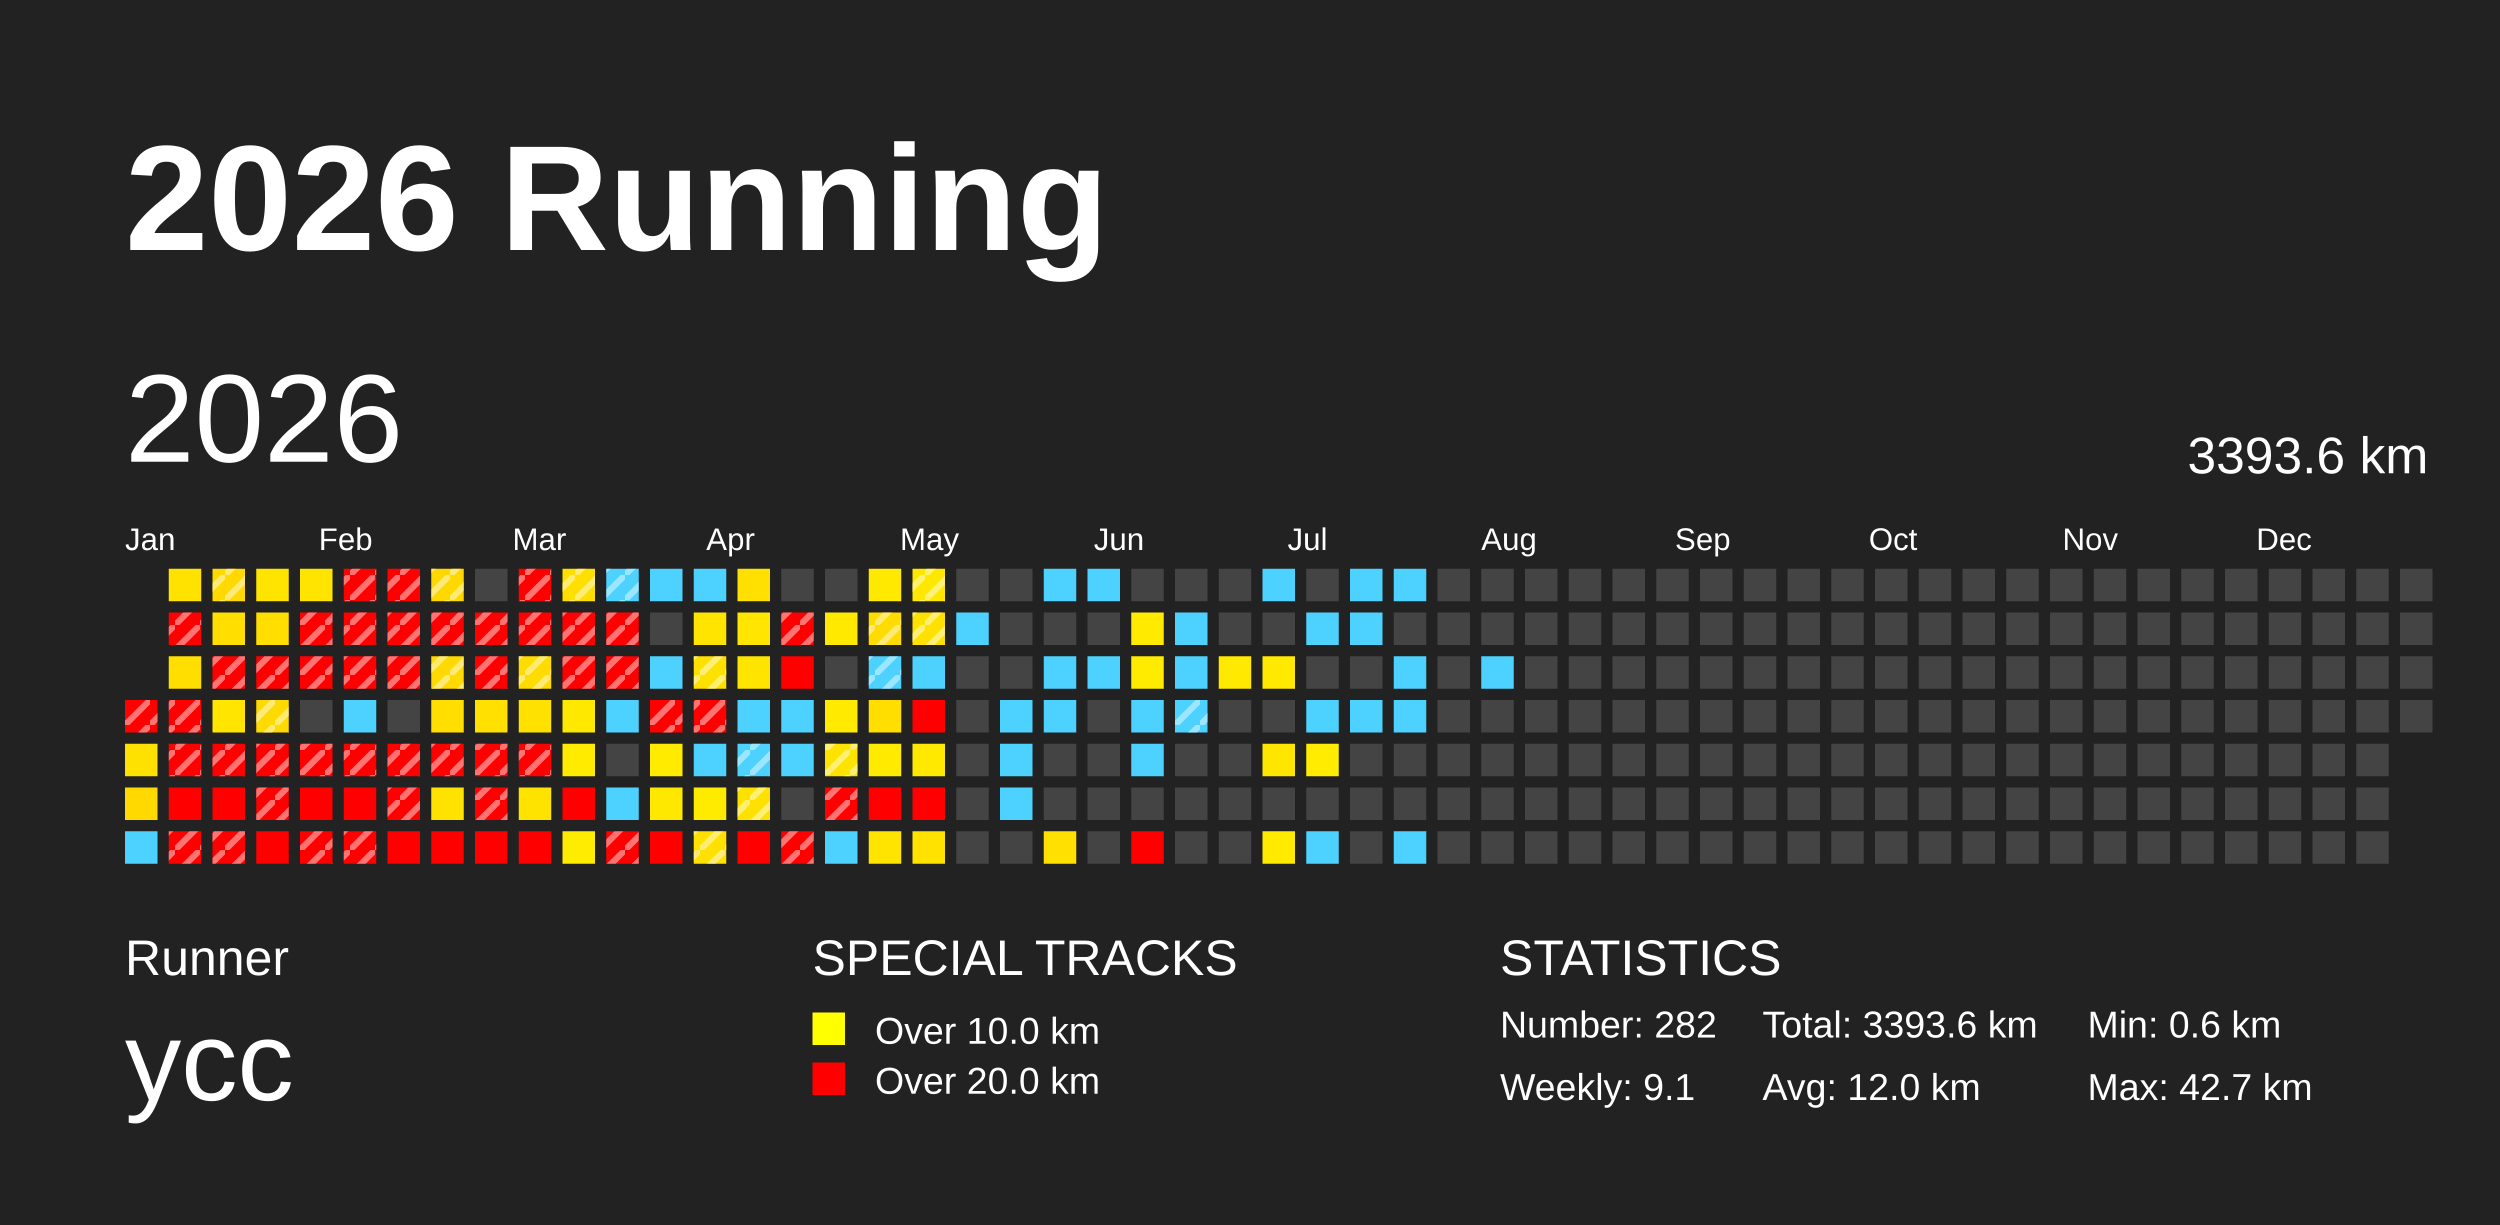
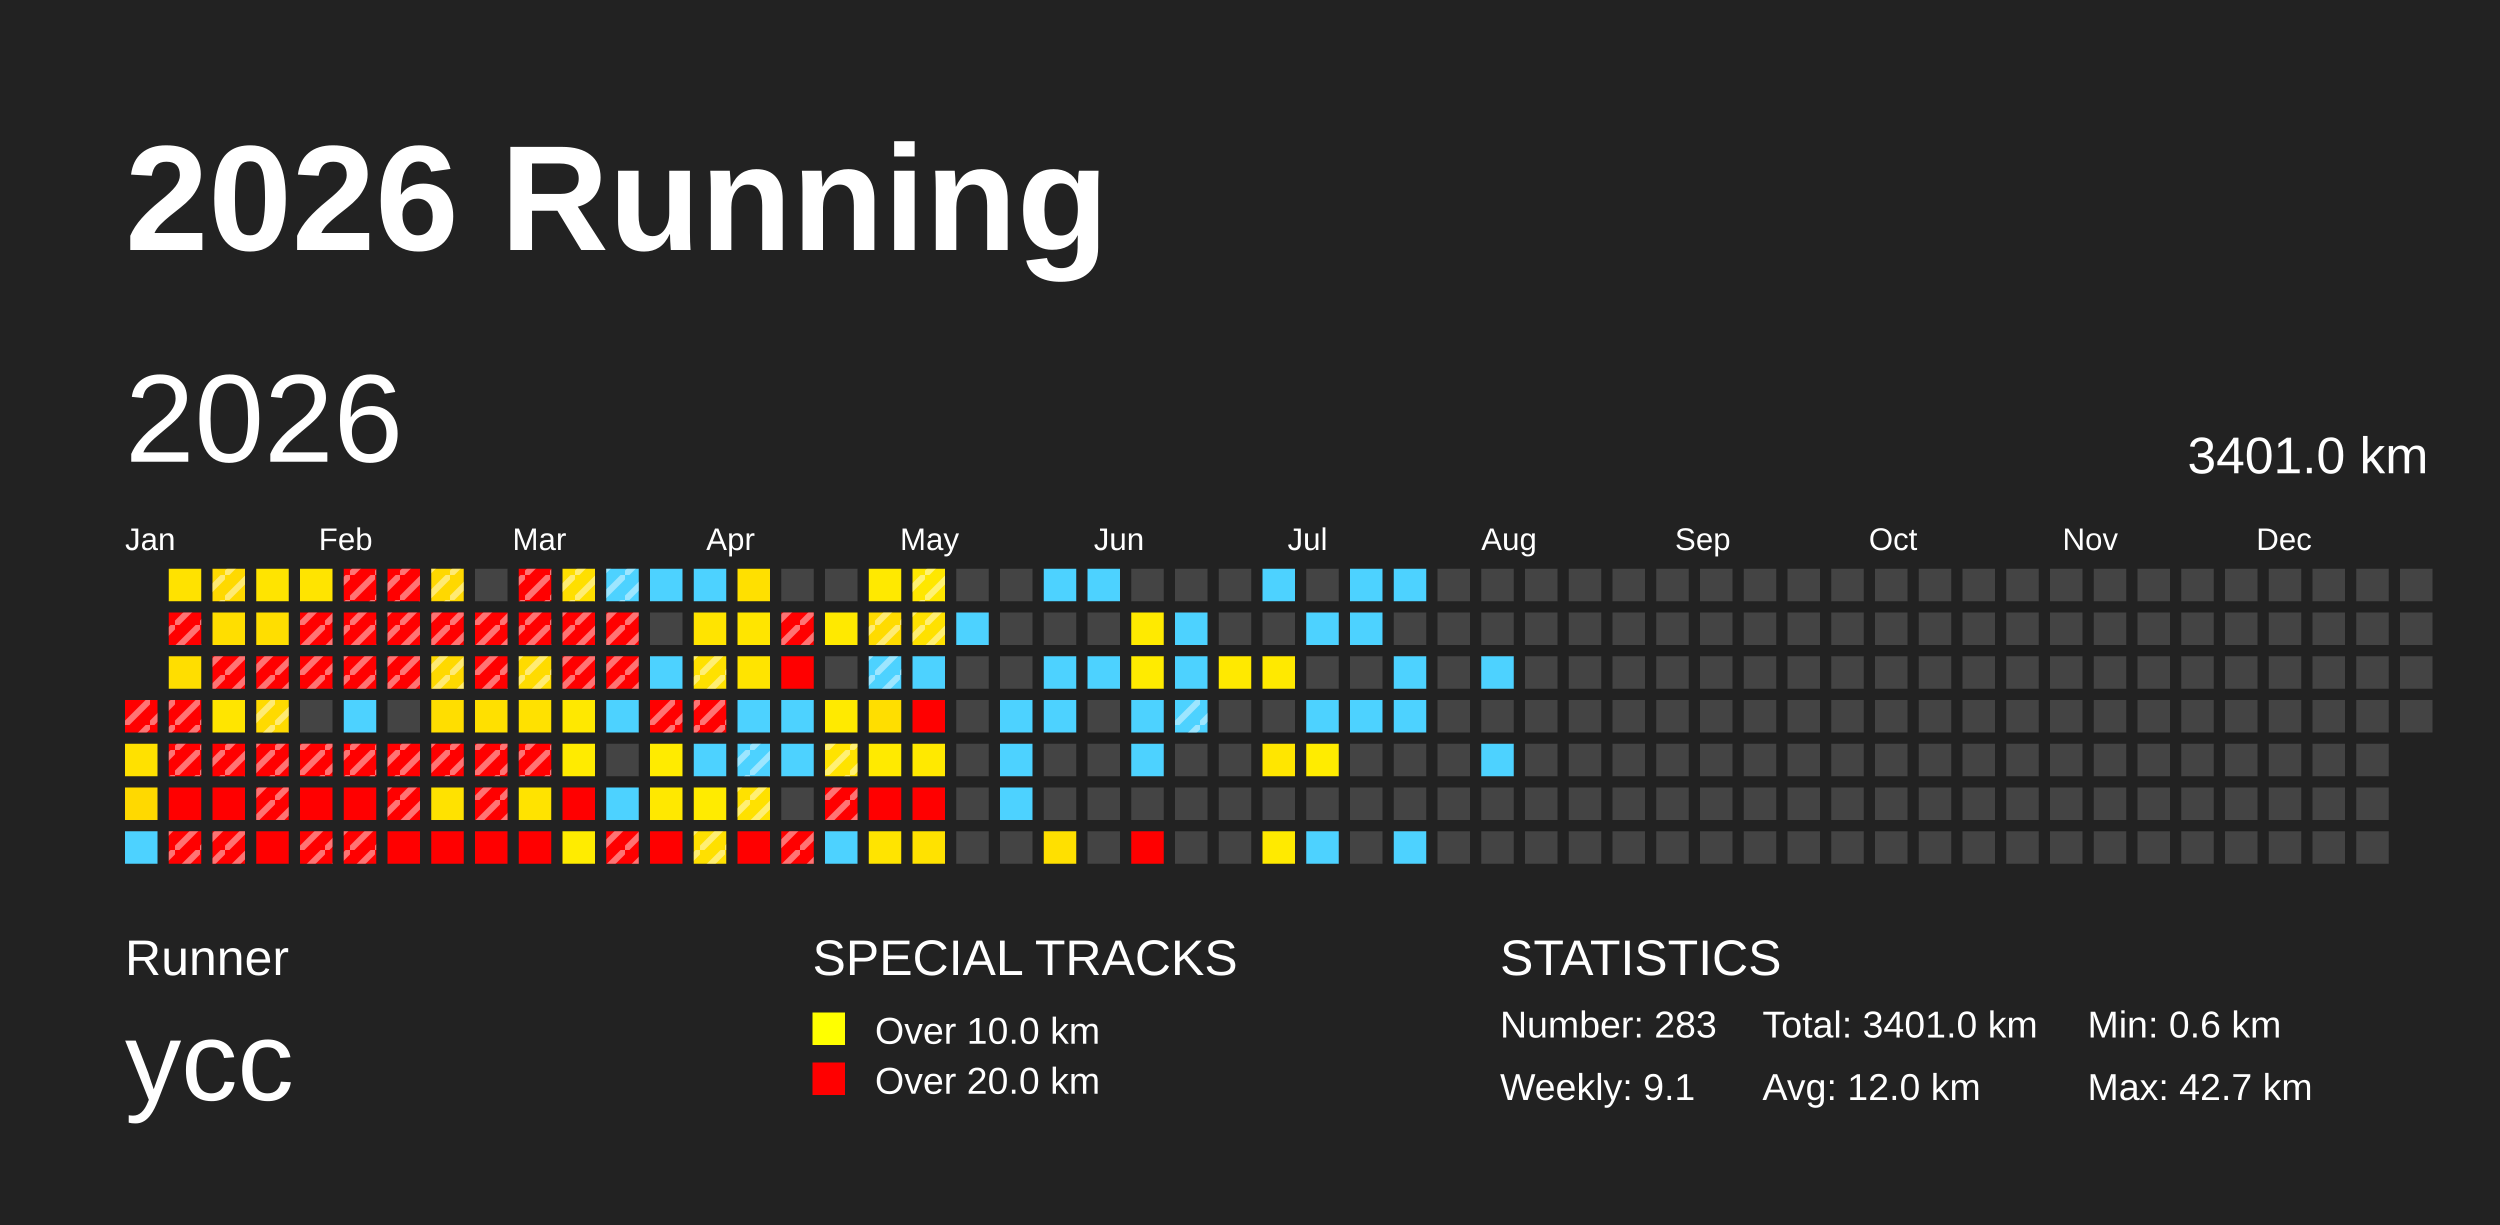
<svg xmlns="http://www.w3.org/2000/svg" baseProfile="full" height="98mm" version="1.1" viewBox="0,0,200,98" width="200mm">
  <defs>
    <pattern height="2" id="indoor-stripe" patternUnits="userSpaceOnUse" width="2">
      <line stroke="white" stroke-opacity="0.45" stroke-width="0.5" x1="0" x2="2" y1="2" y2="0" />
    </pattern>
  </defs>
  <rect fill="#222222" height="98" width="200" x="0" y="0" />
  <text fill="#FFFFFF" style="font-size:12px; font-family:Arial; font-weight:bold;" x="10" y="20">2026 Running</text>
  <text fill="#FFFFFF" style="font-size:4px; font-family:Arial" x="10" y="78">Runner</text>
  <text fill="#FFFFFF" style="font-size:9px; font-family:Arial" x="10" y="88">ycc</text>
  <text fill="#FFFFFF" style="font-size:4px; font-family:Arial" x="65" y="78">SPECIAL TRACKS</text>
  <rect fill="yellow" height="2.6" width="2.6" x="65" y="81" />
  <text fill="#FFFFFF" style="font-size:3px; font-family:Arial" x="70" y="83.5">Over 10.0 km</text>
  <rect fill="red" height="2.6" width="2.6" x="65" y="85" />
  <text fill="#FFFFFF" style="font-size:3px; font-family:Arial" x="70" y="87.5">Over 20.0 km</text>
  <text fill="#FFFFFF" style="font-size:4px; font-family:Arial" x="120" y="78">STATISTICS</text>
-   <text fill="#FFFFFF" style="font-size:3px; font-family:Arial" x="120" y="83">Number: 282</text>
+   <text fill="#FFFFFF" style="font-size:3px; font-family:Arial" x="120" y="83">Number: 283</text>
  <text fill="#FFFFFF" style="font-size:3px; font-family:Arial" x="120" y="88">Weekly: 9.1</text>
-   <text fill="#FFFFFF" style="font-size:3px; font-family:Arial" x="141" y="83">Total: 3393.6 km</text>
+   <text fill="#FFFFFF" style="font-size:3px; font-family:Arial" x="141" y="83">Total: 3401.0 km</text>
  <text fill="#FFFFFF" style="font-size:3px; font-family:Arial" x="141" y="88">Avg: 12.0 km</text>
  <text fill="#FFFFFF" style="font-size:3px; font-family:Arial" x="167" y="83">Min: 0.6 km</text>
  <text fill="#FFFFFF" style="font-size:3px; font-family:Arial" x="167" y="88">Max: 42.7 km</text>
  <text dominant-baseline="hanging" fill="#FFFFFF" style="font-size:10.0px; font-family:Arial;" x="10" y="30">2026</text>
-   <text dominant-baseline="hanging" fill="#FFFFFF" style="font-size:4.125px; font-family:Arial;" x="175" y="35">3393.6 km</text>
+   <text dominant-baseline="hanging" fill="#FFFFFF" style="font-size:4.125px; font-family:Arial;" x="175" y="35">3401.0 km</text>
  <text fill="#FFFFFF" style="font-size:2.5px; font-family:Arial" x="10.0" y="44">Jan</text>
  <text fill="#FFFFFF" style="font-size:2.5px; font-family:Arial" x="25.5" y="44">Feb</text>
  <text fill="#FFFFFF" style="font-size:2.5px; font-family:Arial" x="41.0" y="44">Mar</text>
  <text fill="#FFFFFF" style="font-size:2.5px; font-family:Arial" x="56.5" y="44">Apr</text>
  <text fill="#FFFFFF" style="font-size:2.5px; font-family:Arial" x="72.0" y="44">May</text>
  <text fill="#FFFFFF" style="font-size:2.5px; font-family:Arial" x="87.5" y="44">Jun</text>
  <text fill="#FFFFFF" style="font-size:2.5px; font-family:Arial" x="103.0" y="44">Jul</text>
  <text fill="#FFFFFF" style="font-size:2.5px; font-family:Arial" x="118.5" y="44">Aug</text>
  <text fill="#FFFFFF" style="font-size:2.5px; font-family:Arial" x="134.0" y="44">Sep</text>
  <text fill="#FFFFFF" style="font-size:2.5px; font-family:Arial" x="149.5" y="44">Oct</text>
  <text fill="#FFFFFF" style="font-size:2.5px; font-family:Arial" x="165.0" y="44">Nov</text>
  <text fill="#FFFFFF" style="font-size:2.5px; font-family:Arial" x="180.5" y="44">Dec</text>
  <rect fill="red" height="2.6" width="2.6" x="10.0" y="56.0" />
  <rect fill="url(#indoor-stripe)" height="2.6" width="2.6" x="10.0" y="56.0" />
  <rect fill="#ffe100" height="2.6" width="2.6" x="10.0" y="59.5" />
  <rect fill="#ffd900" height="2.6" width="2.6" x="10.0" y="63.0" />
  <rect fill="#4dd2ff" height="2.6" width="2.6" x="10.0" y="66.5" />
  <rect fill="#ffe200" height="2.6" width="2.6" x="13.5" y="45.5" />
  <rect fill="red" height="2.6" width="2.6" x="13.5" y="49.0" />
  <rect fill="url(#indoor-stripe)" height="2.6" width="2.6" x="13.5" y="49.0" />
  <rect fill="#ffde00" height="2.6" width="2.6" x="13.5" y="52.5" />
  <rect fill="red" height="2.6" width="2.6" x="13.5" y="56.0" />
  <rect fill="url(#indoor-stripe)" height="2.6" width="2.6" x="13.5" y="56.0" />
  <rect fill="red" height="2.6" width="2.6" x="13.5" y="59.5" />
  <rect fill="url(#indoor-stripe)" height="2.6" width="2.6" x="13.5" y="59.5" />
  <rect fill="red" height="2.6" width="2.6" x="13.5" y="63.0" />
  <rect fill="red" height="2.6" width="2.6" x="13.5" y="66.5" />
  <rect fill="url(#indoor-stripe)" height="2.6" width="2.6" x="13.5" y="66.5" />
  <rect fill="#ffd900" height="2.6" width="2.6" x="17.0" y="45.5" />
  <rect fill="url(#indoor-stripe)" height="2.6" width="2.6" x="17.0" y="45.5" />
  <rect fill="#ffde00" height="2.6" width="2.6" x="17.0" y="49.0" />
  <rect fill="red" height="2.6" width="2.6" x="17.0" y="52.5" />
  <rect fill="url(#indoor-stripe)" height="2.6" width="2.6" x="17.0" y="52.5" />
  <rect fill="#ffe500" height="2.6" width="2.6" x="17.0" y="56.0" />
  <rect fill="red" height="2.6" width="2.6" x="17.0" y="59.5" />
  <rect fill="url(#indoor-stripe)" height="2.6" width="2.6" x="17.0" y="59.5" />
  <rect fill="red" height="2.6" width="2.6" x="17.0" y="63.0" />
  <rect fill="red" height="2.6" width="2.6" x="17.0" y="66.5" />
  <rect fill="url(#indoor-stripe)" height="2.6" width="2.6" x="17.0" y="66.5" />
  <rect fill="#ffe400" height="2.6" width="2.6" x="20.5" y="45.5" />
  <rect fill="#ffde00" height="2.6" width="2.6" x="20.5" y="49.0" />
  <rect fill="red" height="2.6" width="2.6" x="20.5" y="52.5" />
  <rect fill="url(#indoor-stripe)" height="2.6" width="2.6" x="20.5" y="52.5" />
  <rect fill="#ffda00" height="2.6" width="2.6" x="20.5" y="56.0" />
  <rect fill="url(#indoor-stripe)" height="2.6" width="2.6" x="20.5" y="56.0" />
  <rect fill="red" height="2.6" width="2.6" x="20.5" y="59.5" />
  <rect fill="url(#indoor-stripe)" height="2.6" width="2.6" x="20.5" y="59.5" />
  <rect fill="red" height="2.6" width="2.6" x="20.5" y="63.0" />
  <rect fill="url(#indoor-stripe)" height="2.6" width="2.6" x="20.5" y="63.0" />
  <rect fill="red" height="2.6" width="2.6" x="20.5" y="66.5" />
  <rect fill="#ffe400" height="2.6" width="2.6" x="24.0" y="45.5" />
  <rect fill="red" height="2.6" width="2.6" x="24.0" y="49.0" />
  <rect fill="url(#indoor-stripe)" height="2.6" width="2.6" x="24.0" y="49.0" />
  <rect fill="red" height="2.6" width="2.6" x="24.0" y="52.5" />
  <rect fill="url(#indoor-stripe)" height="2.6" width="2.6" x="24.0" y="52.5" />
  <rect fill="#444444" height="2.6" width="2.6" x="24.0" y="56.0" />
  <rect fill="red" height="2.6" width="2.6" x="24.0" y="59.5" />
  <rect fill="url(#indoor-stripe)" height="2.6" width="2.6" x="24.0" y="59.5" />
  <rect fill="red" height="2.6" width="2.6" x="24.0" y="63.0" />
  <rect fill="red" height="2.6" width="2.6" x="24.0" y="66.5" />
  <rect fill="url(#indoor-stripe)" height="2.6" width="2.6" x="24.0" y="66.5" />
  <rect fill="red" height="2.6" width="2.6" x="27.5" y="45.5" />
  <rect fill="url(#indoor-stripe)" height="2.6" width="2.6" x="27.5" y="45.5" />
  <rect fill="red" height="2.6" width="2.6" x="27.5" y="49.0" />
  <rect fill="url(#indoor-stripe)" height="2.6" width="2.6" x="27.5" y="49.0" />
  <rect fill="red" height="2.6" width="2.6" x="27.5" y="52.5" />
  <rect fill="url(#indoor-stripe)" height="2.6" width="2.6" x="27.5" y="52.5" />
  <rect fill="#4dd2ff" height="2.6" width="2.6" x="27.5" y="56.0" />
  <rect fill="red" height="2.6" width="2.6" x="27.5" y="59.5" />
  <rect fill="url(#indoor-stripe)" height="2.6" width="2.6" x="27.5" y="59.5" />
  <rect fill="red" height="2.6" width="2.6" x="27.5" y="63.0" />
  <rect fill="red" height="2.6" width="2.6" x="27.5" y="66.5" />
  <rect fill="url(#indoor-stripe)" height="2.6" width="2.6" x="27.5" y="66.5" />
  <rect fill="red" height="2.6" width="2.6" x="31.0" y="45.5" />
  <rect fill="url(#indoor-stripe)" height="2.6" width="2.6" x="31.0" y="45.5" />
  <rect fill="red" height="2.6" width="2.6" x="31.0" y="49.0" />
  <rect fill="url(#indoor-stripe)" height="2.6" width="2.6" x="31.0" y="49.0" />
  <rect fill="red" height="2.6" width="2.6" x="31.0" y="52.5" />
  <rect fill="url(#indoor-stripe)" height="2.6" width="2.6" x="31.0" y="52.5" />
  <rect fill="#444444" height="2.6" width="2.6" x="31.0" y="56.0" />
  <rect fill="red" height="2.6" width="2.6" x="31.0" y="59.5" />
  <rect fill="url(#indoor-stripe)" height="2.6" width="2.6" x="31.0" y="59.5" />
  <rect fill="red" height="2.6" width="2.6" x="31.0" y="63.0" />
  <rect fill="url(#indoor-stripe)" height="2.6" width="2.6" x="31.0" y="63.0" />
  <rect fill="red" height="2.6" width="2.6" x="31.0" y="66.5" />
  <rect fill="#ffd800" height="2.6" width="2.6" x="34.5" y="45.5" />
  <rect fill="url(#indoor-stripe)" height="2.6" width="2.6" x="34.5" y="45.5" />
  <rect fill="red" height="2.6" width="2.6" x="34.5" y="49.0" />
  <rect fill="url(#indoor-stripe)" height="2.6" width="2.6" x="34.5" y="49.0" />
  <rect fill="#ffd900" height="2.6" width="2.6" x="34.5" y="52.5" />
  <rect fill="url(#indoor-stripe)" height="2.6" width="2.6" x="34.5" y="52.5" />
  <rect fill="#ffde00" height="2.6" width="2.6" x="34.5" y="56.0" />
  <rect fill="red" height="2.6" width="2.6" x="34.5" y="59.5" />
  <rect fill="url(#indoor-stripe)" height="2.6" width="2.6" x="34.5" y="59.5" />
  <rect fill="#ffe200" height="2.6" width="2.6" x="34.5" y="63.0" />
  <rect fill="red" height="2.6" width="2.6" x="34.5" y="66.5" />
  <rect fill="#444444" height="2.6" width="2.6" x="38.0" y="45.5" />
  <rect fill="red" height="2.6" width="2.6" x="38.0" y="49.0" />
  <rect fill="url(#indoor-stripe)" height="2.6" width="2.6" x="38.0" y="49.0" />
  <rect fill="red" height="2.6" width="2.6" x="38.0" y="52.5" />
  <rect fill="url(#indoor-stripe)" height="2.6" width="2.6" x="38.0" y="52.5" />
  <rect fill="#ffe000" height="2.6" width="2.6" x="38.0" y="56.0" />
  <rect fill="red" height="2.6" width="2.6" x="38.0" y="59.5" />
  <rect fill="url(#indoor-stripe)" height="2.6" width="2.6" x="38.0" y="59.5" />
  <rect fill="red" height="2.6" width="2.6" x="38.0" y="63.0" />
  <rect fill="url(#indoor-stripe)" height="2.6" width="2.6" x="38.0" y="63.0" />
  <rect fill="red" height="2.6" width="2.6" x="38.0" y="66.5" />
  <rect fill="red" height="2.6" width="2.6" x="41.5" y="45.5" />
  <rect fill="url(#indoor-stripe)" height="2.6" width="2.6" x="41.5" y="45.5" />
  <rect fill="red" height="2.6" width="2.6" x="41.5" y="49.0" />
  <rect fill="url(#indoor-stripe)" height="2.6" width="2.6" x="41.5" y="49.0" />
  <rect fill="#ffdb00" height="2.6" width="2.6" x="41.5" y="52.5" />
  <rect fill="url(#indoor-stripe)" height="2.6" width="2.6" x="41.5" y="52.5" />
  <rect fill="#ffe100" height="2.6" width="2.6" x="41.5" y="56.0" />
  <rect fill="red" height="2.6" width="2.6" x="41.5" y="59.5" />
  <rect fill="url(#indoor-stripe)" height="2.6" width="2.6" x="41.5" y="59.5" />
  <rect fill="#ffe300" height="2.6" width="2.6" x="41.5" y="63.0" />
  <rect fill="red" height="2.6" width="2.6" x="41.5" y="66.5" />
  <rect fill="#ffdf00" height="2.6" width="2.6" x="45.0" y="45.5" />
  <rect fill="url(#indoor-stripe)" height="2.6" width="2.6" x="45.0" y="45.5" />
  <rect fill="red" height="2.6" width="2.6" x="45.0" y="49.0" />
  <rect fill="url(#indoor-stripe)" height="2.6" width="2.6" x="45.0" y="49.0" />
  <rect fill="red" height="2.6" width="2.6" x="45.0" y="52.5" />
  <rect fill="url(#indoor-stripe)" height="2.6" width="2.6" x="45.0" y="52.5" />
  <rect fill="#ffe800" height="2.6" width="2.6" x="45.0" y="56.0" />
  <rect fill="#ffeb00" height="2.6" width="2.6" x="45.0" y="59.5" />
  <rect fill="red" height="2.6" width="2.6" x="45.0" y="63.0" />
  <rect fill="#ffec00" height="2.6" width="2.6" x="45.0" y="66.5" />
  <rect fill="#4dd2ff" height="2.6" width="2.6" x="48.5" y="45.5" />
  <rect fill="url(#indoor-stripe)" height="2.6" width="2.6" x="48.5" y="45.5" />
  <rect fill="red" height="2.6" width="2.6" x="48.5" y="49.0" />
  <rect fill="url(#indoor-stripe)" height="2.6" width="2.6" x="48.5" y="49.0" />
  <rect fill="red" height="2.6" width="2.6" x="48.5" y="52.5" />
  <rect fill="url(#indoor-stripe)" height="2.6" width="2.6" x="48.5" y="52.5" />
  <rect fill="#4dd2ff" height="2.6" width="2.6" x="48.5" y="56.0" />
  <rect fill="#444444" height="2.6" width="2.6" x="48.5" y="59.5" />
  <rect fill="#4dd2ff" height="2.6" width="2.6" x="48.5" y="63.0" />
  <rect fill="red" height="2.6" width="2.6" x="48.5" y="66.5" />
  <rect fill="url(#indoor-stripe)" height="2.6" width="2.6" x="48.5" y="66.5" />
  <rect fill="#4dd2ff" height="2.6" width="2.6" x="52.0" y="45.5" />
  <rect fill="#444444" height="2.6" width="2.6" x="52.0" y="49.0" />
  <rect fill="#4dd2ff" height="2.6" width="2.6" x="52.0" y="52.5" />
  <rect fill="red" height="2.6" width="2.6" x="52.0" y="56.0" />
  <rect fill="url(#indoor-stripe)" height="2.6" width="2.6" x="52.0" y="56.0" />
  <rect fill="#ffeb00" height="2.6" width="2.6" x="52.0" y="59.5" />
  <rect fill="#ffe800" height="2.6" width="2.6" x="52.0" y="63.0" />
  <rect fill="red" height="2.6" width="2.6" x="52.0" y="66.5" />
  <rect fill="#4dd2ff" height="2.6" width="2.6" x="55.5" y="45.5" />
  <rect fill="#ffe400" height="2.6" width="2.6" x="55.5" y="49.0" />
  <rect fill="#ffe100" height="2.6" width="2.6" x="55.5" y="52.5" />
  <rect fill="url(#indoor-stripe)" height="2.6" width="2.6" x="55.5" y="52.5" />
  <rect fill="red" height="2.6" width="2.6" x="55.5" y="56.0" />
  <rect fill="url(#indoor-stripe)" height="2.6" width="2.6" x="55.5" y="56.0" />
  <rect fill="#4dd2ff" height="2.6" width="2.6" x="55.5" y="59.5" />
  <rect fill="#ffeb00" height="2.6" width="2.6" x="55.5" y="63.0" />
  <rect fill="#ffe000" height="2.6" width="2.6" x="55.5" y="66.5" />
  <rect fill="url(#indoor-stripe)" height="2.6" width="2.6" x="55.5" y="66.5" />
  <rect fill="#ffe000" height="2.6" width="2.6" x="59.0" y="45.5" />
  <rect fill="#ffe500" height="2.6" width="2.6" x="59.0" y="49.0" />
  <rect fill="#ffe400" height="2.6" width="2.6" x="59.0" y="52.5" />
  <rect fill="#4dd2ff" height="2.6" width="2.6" x="59.0" y="56.0" />
  <rect fill="#4dd2ff" height="2.6" width="2.6" x="59.0" y="59.5" />
  <rect fill="url(#indoor-stripe)" height="2.6" width="2.6" x="59.0" y="59.5" />
  <rect fill="#ffe100" height="2.6" width="2.6" x="59.0" y="63.0" />
  <rect fill="url(#indoor-stripe)" height="2.6" width="2.6" x="59.0" y="63.0" />
  <rect fill="red" height="2.6" width="2.6" x="59.0" y="66.5" />
  <rect fill="#444444" height="2.6" width="2.6" x="62.5" y="45.5" />
  <rect fill="red" height="2.6" width="2.6" x="62.5" y="49.0" />
  <rect fill="url(#indoor-stripe)" height="2.6" width="2.6" x="62.5" y="49.0" />
  <rect fill="red" height="2.6" width="2.6" x="62.5" y="52.5" />
  <rect fill="#4dd2ff" height="2.6" width="2.6" x="62.5" y="56.0" />
  <rect fill="#4dd2ff" height="2.6" width="2.6" x="62.5" y="59.5" />
  <rect fill="#444444" height="2.6" width="2.6" x="62.5" y="63.0" />
  <rect fill="red" height="2.6" width="2.6" x="62.5" y="66.5" />
  <rect fill="url(#indoor-stripe)" height="2.6" width="2.6" x="62.5" y="66.5" />
  <rect fill="#444444" height="2.6" width="2.6" x="66.0" y="45.5" />
  <rect fill="#ffe900" height="2.6" width="2.6" x="66.0" y="49.0" />
  <rect fill="#444444" height="2.6" width="2.6" x="66.0" y="52.5" />
  <rect fill="#ffea00" height="2.6" width="2.6" x="66.0" y="56.0" />
  <rect fill="#ffe300" height="2.6" width="2.6" x="66.0" y="59.5" />
  <rect fill="url(#indoor-stripe)" height="2.6" width="2.6" x="66.0" y="59.5" />
  <rect fill="red" height="2.6" width="2.6" x="66.0" y="63.0" />
  <rect fill="url(#indoor-stripe)" height="2.6" width="2.6" x="66.0" y="63.0" />
  <rect fill="#4dd2ff" height="2.6" width="2.6" x="66.0" y="66.5" />
  <rect fill="#ffe900" height="2.6" width="2.6" x="69.5" y="45.5" />
  <rect fill="#ffdb00" height="2.6" width="2.6" x="69.5" y="49.0" />
  <rect fill="url(#indoor-stripe)" height="2.6" width="2.6" x="69.5" y="49.0" />
  <rect fill="#4dd2ff" height="2.6" width="2.6" x="69.5" y="52.5" />
  <rect fill="url(#indoor-stripe)" height="2.6" width="2.6" x="69.5" y="52.5" />
  <rect fill="#ffde00" height="2.6" width="2.6" x="69.5" y="56.0" />
  <rect fill="#ffea00" height="2.6" width="2.6" x="69.5" y="59.5" />
  <rect fill="red" height="2.6" width="2.6" x="69.5" y="63.0" />
  <rect fill="#ffe400" height="2.6" width="2.6" x="69.5" y="66.5" />
  <rect fill="#ffe700" height="2.6" width="2.6" x="73.0" y="45.5" />
  <rect fill="url(#indoor-stripe)" height="2.6" width="2.6" x="73.0" y="45.5" />
  <rect fill="#ffe100" height="2.6" width="2.6" x="73.0" y="49.0" />
  <rect fill="url(#indoor-stripe)" height="2.6" width="2.6" x="73.0" y="49.0" />
  <rect fill="#4dd2ff" height="2.6" width="2.6" x="73.0" y="52.5" />
  <rect fill="red" height="2.6" width="2.6" x="73.0" y="56.0" />
  <rect fill="#ffe900" height="2.6" width="2.6" x="73.0" y="59.5" />
  <rect fill="red" height="2.6" width="2.6" x="73.0" y="63.0" />
  <rect fill="#ffe200" height="2.6" width="2.6" x="73.0" y="66.5" />
  <rect fill="#444444" height="2.6" width="2.6" x="76.5" y="45.5" />
  <rect fill="#4dd2ff" height="2.6" width="2.6" x="76.5" y="49.0" />
  <rect fill="#444444" height="2.6" width="2.6" x="76.5" y="52.5" />
  <rect fill="#444444" height="2.6" width="2.6" x="76.5" y="56.0" />
  <rect fill="#444444" height="2.6" width="2.6" x="76.5" y="59.5" />
  <rect fill="#444444" height="2.6" width="2.6" x="76.5" y="63.0" />
  <rect fill="#444444" height="2.6" width="2.6" x="76.5" y="66.5" />
  <rect fill="#444444" height="2.6" width="2.6" x="80.0" y="45.5" />
  <rect fill="#444444" height="2.6" width="2.6" x="80.0" y="49.0" />
  <rect fill="#444444" height="2.6" width="2.6" x="80.0" y="52.5" />
  <rect fill="#4dd2ff" height="2.6" width="2.6" x="80.0" y="56.0" />
  <rect fill="#4dd2ff" height="2.6" width="2.6" x="80.0" y="59.5" />
  <rect fill="#4dd2ff" height="2.6" width="2.6" x="80.0" y="63.0" />
  <rect fill="#444444" height="2.6" width="2.6" x="80.0" y="66.5" />
  <rect fill="#4dd2ff" height="2.6" width="2.6" x="83.5" y="45.5" />
  <rect fill="#444444" height="2.6" width="2.6" x="83.5" y="49.0" />
  <rect fill="#4dd2ff" height="2.6" width="2.6" x="83.5" y="52.5" />
  <rect fill="#4dd2ff" height="2.6" width="2.6" x="83.5" y="56.0" />
  <rect fill="#444444" height="2.6" width="2.6" x="83.5" y="59.5" />
  <rect fill="#444444" height="2.6" width="2.6" x="83.5" y="63.0" />
  <rect fill="#ffe000" height="2.6" width="2.6" x="83.5" y="66.5" />
  <rect fill="#4dd2ff" height="2.6" width="2.6" x="87.0" y="45.5" />
  <rect fill="#444444" height="2.6" width="2.6" x="87.0" y="49.0" />
  <rect fill="#4dd2ff" height="2.6" width="2.6" x="87.0" y="52.5" />
  <rect fill="#444444" height="2.6" width="2.6" x="87.0" y="56.0" />
  <rect fill="#444444" height="2.6" width="2.6" x="87.0" y="59.5" />
  <rect fill="#444444" height="2.6" width="2.6" x="87.0" y="63.0" />
  <rect fill="#444444" height="2.6" width="2.6" x="87.0" y="66.5" />
  <rect fill="#444444" height="2.6" width="2.6" x="90.5" y="45.5" />
  <rect fill="#ffea00" height="2.6" width="2.6" x="90.5" y="49.0" />
  <rect fill="#ffeb00" height="2.6" width="2.6" x="90.5" y="52.5" />
  <rect fill="#4dd2ff" height="2.6" width="2.6" x="90.5" y="56.0" />
  <rect fill="#4dd2ff" height="2.6" width="2.6" x="90.5" y="59.5" />
  <rect fill="#444444" height="2.6" width="2.6" x="90.5" y="63.0" />
  <rect fill="red" height="2.6" width="2.6" x="90.5" y="66.5" />
  <rect fill="#444444" height="2.6" width="2.6" x="94.0" y="45.5" />
  <rect fill="#4dd2ff" height="2.6" width="2.6" x="94.0" y="49.0" />
  <rect fill="#4dd2ff" height="2.6" width="2.6" x="94.0" y="52.5" />
  <rect fill="#4dd2ff" height="2.6" width="2.6" x="94.0" y="56.0" />
  <rect fill="url(#indoor-stripe)" height="2.6" width="2.6" x="94.0" y="56.0" />
  <rect fill="#444444" height="2.6" width="2.6" x="94.0" y="59.5" />
  <rect fill="#444444" height="2.6" width="2.6" x="94.0" y="63.0" />
  <rect fill="#444444" height="2.6" width="2.6" x="94.0" y="66.5" />
  <rect fill="#444444" height="2.6" width="2.6" x="97.5" y="45.5" />
  <rect fill="#444444" height="2.6" width="2.6" x="97.5" y="49.0" />
  <rect fill="#ffe900" height="2.6" width="2.6" x="97.5" y="52.5" />
  <rect fill="#444444" height="2.6" width="2.6" x="97.5" y="56.0" />
  <rect fill="#444444" height="2.6" width="2.6" x="97.5" y="59.5" />
  <rect fill="#444444" height="2.6" width="2.6" x="97.5" y="63.0" />
  <rect fill="#444444" height="2.6" width="2.6" x="97.5" y="66.5" />
  <rect fill="#4dd2ff" height="2.6" width="2.6" x="101.0" y="45.5" />
  <rect fill="#444444" height="2.6" width="2.6" x="101.0" y="49.0" />
  <rect fill="#ffe900" height="2.6" width="2.6" x="101.0" y="52.5" />
  <rect fill="#444444" height="2.6" width="2.6" x="101.0" y="56.0" />
  <rect fill="#ffe600" height="2.6" width="2.6" x="101.0" y="59.5" />
  <rect fill="#444444" height="2.6" width="2.6" x="101.0" y="63.0" />
  <rect fill="#ffea00" height="2.6" width="2.6" x="101.0" y="66.5" />
  <rect fill="#444444" height="2.6" width="2.6" x="104.5" y="45.5" />
  <rect fill="#4dd2ff" height="2.6" width="2.6" x="104.5" y="49.0" />
  <rect fill="#444444" height="2.6" width="2.6" x="104.5" y="52.5" />
  <rect fill="#4dd2ff" height="2.6" width="2.6" x="104.5" y="56.0" />
  <rect fill="#ffec00" height="2.6" width="2.6" x="104.5" y="59.5" />
  <rect fill="#444444" height="2.6" width="2.6" x="104.5" y="63.0" />
  <rect fill="#4dd2ff" height="2.6" width="2.6" x="104.5" y="66.5" />
  <rect fill="#4dd2ff" height="2.6" width="2.6" x="108.0" y="45.5" />
  <rect fill="#4dd2ff" height="2.6" width="2.6" x="108.0" y="49.0" />
  <rect fill="#444444" height="2.6" width="2.6" x="108.0" y="52.5" />
  <rect fill="#4dd2ff" height="2.6" width="2.6" x="108.0" y="56.0" />
  <rect fill="#444444" height="2.6" width="2.6" x="108.0" y="59.5" />
  <rect fill="#444444" height="2.6" width="2.6" x="108.0" y="63.0" />
  <rect fill="#444444" height="2.6" width="2.6" x="108.0" y="66.5" />
  <rect fill="#4dd2ff" height="2.6" width="2.6" x="111.5" y="45.5" />
  <rect fill="#444444" height="2.6" width="2.6" x="111.5" y="49.0" />
  <rect fill="#4dd2ff" height="2.6" width="2.6" x="111.5" y="52.5" />
  <rect fill="#4dd2ff" height="2.6" width="2.6" x="111.5" y="56.0" />
  <rect fill="#444444" height="2.6" width="2.6" x="111.5" y="59.5" />
  <rect fill="#444444" height="2.6" width="2.6" x="111.5" y="63.0" />
  <rect fill="#4dd2ff" height="2.6" width="2.6" x="111.5" y="66.5" />
  <rect fill="#444444" height="2.6" width="2.6" x="115.0" y="45.5" />
  <rect fill="#444444" height="2.6" width="2.6" x="115.0" y="49.0" />
  <rect fill="#444444" height="2.6" width="2.6" x="115.0" y="52.5" />
  <rect fill="#444444" height="2.6" width="2.6" x="115.0" y="56.0" />
  <rect fill="#444444" height="2.6" width="2.6" x="115.0" y="59.5" />
  <rect fill="#444444" height="2.6" width="2.6" x="115.0" y="63.0" />
  <rect fill="#444444" height="2.6" width="2.6" x="115.0" y="66.5" />
  <rect fill="#444444" height="2.6" width="2.6" x="118.5" y="45.5" />
  <rect fill="#444444" height="2.6" width="2.6" x="118.5" y="49.0" />
  <rect fill="#4dd2ff" height="2.6" width="2.6" x="118.5" y="52.5" />
  <rect fill="#444444" height="2.6" width="2.6" x="118.5" y="56.0" />
-   <rect fill="#444444" height="2.6" width="2.6" x="118.5" y="59.5" />
+   <rect fill="#4dd2ff" height="2.6" width="2.6" x="118.5" y="59.5" />
  <rect fill="#444444" height="2.6" width="2.6" x="118.5" y="63.0" />
  <rect fill="#444444" height="2.6" width="2.6" x="118.5" y="66.5" />
  <rect fill="#444444" height="2.6" width="2.6" x="122.0" y="45.5" />
  <rect fill="#444444" height="2.6" width="2.6" x="122.0" y="49.0" />
  <rect fill="#444444" height="2.6" width="2.6" x="122.0" y="52.5" />
  <rect fill="#444444" height="2.6" width="2.6" x="122.0" y="56.0" />
  <rect fill="#444444" height="2.6" width="2.6" x="122.0" y="59.5" />
  <rect fill="#444444" height="2.6" width="2.6" x="122.0" y="63.0" />
  <rect fill="#444444" height="2.6" width="2.6" x="122.0" y="66.5" />
  <rect fill="#444444" height="2.6" width="2.6" x="125.5" y="45.5" />
  <rect fill="#444444" height="2.6" width="2.6" x="125.5" y="49.0" />
  <rect fill="#444444" height="2.6" width="2.6" x="125.5" y="52.5" />
  <rect fill="#444444" height="2.6" width="2.6" x="125.5" y="56.0" />
  <rect fill="#444444" height="2.6" width="2.6" x="125.5" y="59.5" />
  <rect fill="#444444" height="2.6" width="2.6" x="125.5" y="63.0" />
  <rect fill="#444444" height="2.6" width="2.6" x="125.5" y="66.5" />
  <rect fill="#444444" height="2.6" width="2.6" x="129.0" y="45.5" />
  <rect fill="#444444" height="2.6" width="2.6" x="129.0" y="49.0" />
  <rect fill="#444444" height="2.6" width="2.6" x="129.0" y="52.5" />
  <rect fill="#444444" height="2.6" width="2.6" x="129.0" y="56.0" />
  <rect fill="#444444" height="2.6" width="2.6" x="129.0" y="59.5" />
  <rect fill="#444444" height="2.6" width="2.6" x="129.0" y="63.0" />
  <rect fill="#444444" height="2.6" width="2.6" x="129.0" y="66.5" />
  <rect fill="#444444" height="2.6" width="2.6" x="132.5" y="45.5" />
  <rect fill="#444444" height="2.6" width="2.6" x="132.5" y="49.0" />
  <rect fill="#444444" height="2.6" width="2.6" x="132.5" y="52.5" />
  <rect fill="#444444" height="2.6" width="2.6" x="132.5" y="56.0" />
  <rect fill="#444444" height="2.6" width="2.6" x="132.5" y="59.5" />
  <rect fill="#444444" height="2.6" width="2.6" x="132.5" y="63.0" />
  <rect fill="#444444" height="2.6" width="2.6" x="132.5" y="66.5" />
  <rect fill="#444444" height="2.6" width="2.6" x="136.0" y="45.5" />
  <rect fill="#444444" height="2.6" width="2.6" x="136.0" y="49.0" />
  <rect fill="#444444" height="2.6" width="2.6" x="136.0" y="52.5" />
  <rect fill="#444444" height="2.6" width="2.6" x="136.0" y="56.0" />
  <rect fill="#444444" height="2.6" width="2.6" x="136.0" y="59.5" />
  <rect fill="#444444" height="2.6" width="2.6" x="136.0" y="63.0" />
  <rect fill="#444444" height="2.6" width="2.6" x="136.0" y="66.5" />
  <rect fill="#444444" height="2.6" width="2.6" x="139.5" y="45.5" />
  <rect fill="#444444" height="2.6" width="2.6" x="139.5" y="49.0" />
  <rect fill="#444444" height="2.6" width="2.6" x="139.5" y="52.5" />
  <rect fill="#444444" height="2.6" width="2.6" x="139.5" y="56.0" />
  <rect fill="#444444" height="2.6" width="2.6" x="139.5" y="59.5" />
  <rect fill="#444444" height="2.6" width="2.6" x="139.5" y="63.0" />
  <rect fill="#444444" height="2.6" width="2.6" x="139.5" y="66.5" />
  <rect fill="#444444" height="2.6" width="2.6" x="143.0" y="45.5" />
  <rect fill="#444444" height="2.6" width="2.6" x="143.0" y="49.0" />
  <rect fill="#444444" height="2.6" width="2.6" x="143.0" y="52.5" />
  <rect fill="#444444" height="2.6" width="2.6" x="143.0" y="56.0" />
  <rect fill="#444444" height="2.6" width="2.6" x="143.0" y="59.5" />
  <rect fill="#444444" height="2.6" width="2.6" x="143.0" y="63.0" />
  <rect fill="#444444" height="2.6" width="2.6" x="143.0" y="66.5" />
  <rect fill="#444444" height="2.6" width="2.6" x="146.5" y="45.5" />
  <rect fill="#444444" height="2.6" width="2.6" x="146.5" y="49.0" />
  <rect fill="#444444" height="2.6" width="2.6" x="146.5" y="52.5" />
  <rect fill="#444444" height="2.6" width="2.6" x="146.5" y="56.0" />
  <rect fill="#444444" height="2.6" width="2.6" x="146.5" y="59.5" />
  <rect fill="#444444" height="2.6" width="2.6" x="146.5" y="63.0" />
  <rect fill="#444444" height="2.6" width="2.6" x="146.5" y="66.5" />
  <rect fill="#444444" height="2.6" width="2.6" x="150.0" y="45.5" />
  <rect fill="#444444" height="2.6" width="2.6" x="150.0" y="49.0" />
  <rect fill="#444444" height="2.6" width="2.6" x="150.0" y="52.5" />
  <rect fill="#444444" height="2.6" width="2.6" x="150.0" y="56.0" />
  <rect fill="#444444" height="2.6" width="2.6" x="150.0" y="59.5" />
  <rect fill="#444444" height="2.6" width="2.6" x="150.0" y="63.0" />
  <rect fill="#444444" height="2.6" width="2.6" x="150.0" y="66.5" />
  <rect fill="#444444" height="2.6" width="2.6" x="153.5" y="45.5" />
  <rect fill="#444444" height="2.6" width="2.6" x="153.5" y="49.0" />
  <rect fill="#444444" height="2.6" width="2.6" x="153.5" y="52.5" />
  <rect fill="#444444" height="2.6" width="2.6" x="153.5" y="56.0" />
  <rect fill="#444444" height="2.6" width="2.6" x="153.5" y="59.5" />
  <rect fill="#444444" height="2.6" width="2.6" x="153.5" y="63.0" />
  <rect fill="#444444" height="2.6" width="2.6" x="153.5" y="66.5" />
  <rect fill="#444444" height="2.6" width="2.6" x="157.0" y="45.5" />
  <rect fill="#444444" height="2.6" width="2.6" x="157.0" y="49.0" />
  <rect fill="#444444" height="2.6" width="2.6" x="157.0" y="52.5" />
  <rect fill="#444444" height="2.6" width="2.6" x="157.0" y="56.0" />
  <rect fill="#444444" height="2.6" width="2.6" x="157.0" y="59.5" />
  <rect fill="#444444" height="2.6" width="2.6" x="157.0" y="63.0" />
  <rect fill="#444444" height="2.6" width="2.6" x="157.0" y="66.5" />
  <rect fill="#444444" height="2.6" width="2.6" x="160.5" y="45.5" />
  <rect fill="#444444" height="2.6" width="2.6" x="160.5" y="49.0" />
  <rect fill="#444444" height="2.6" width="2.6" x="160.5" y="52.5" />
  <rect fill="#444444" height="2.6" width="2.6" x="160.5" y="56.0" />
  <rect fill="#444444" height="2.6" width="2.6" x="160.5" y="59.5" />
  <rect fill="#444444" height="2.6" width="2.6" x="160.5" y="63.0" />
  <rect fill="#444444" height="2.6" width="2.6" x="160.5" y="66.5" />
  <rect fill="#444444" height="2.6" width="2.6" x="164.0" y="45.5" />
  <rect fill="#444444" height="2.6" width="2.6" x="164.0" y="49.0" />
  <rect fill="#444444" height="2.6" width="2.6" x="164.0" y="52.5" />
  <rect fill="#444444" height="2.6" width="2.6" x="164.0" y="56.0" />
  <rect fill="#444444" height="2.6" width="2.6" x="164.0" y="59.5" />
  <rect fill="#444444" height="2.6" width="2.6" x="164.0" y="63.0" />
  <rect fill="#444444" height="2.6" width="2.6" x="164.0" y="66.5" />
  <rect fill="#444444" height="2.6" width="2.6" x="167.5" y="45.5" />
  <rect fill="#444444" height="2.6" width="2.6" x="167.5" y="49.0" />
  <rect fill="#444444" height="2.6" width="2.6" x="167.5" y="52.5" />
  <rect fill="#444444" height="2.6" width="2.6" x="167.5" y="56.0" />
  <rect fill="#444444" height="2.6" width="2.6" x="167.5" y="59.5" />
  <rect fill="#444444" height="2.6" width="2.6" x="167.5" y="63.0" />
  <rect fill="#444444" height="2.6" width="2.6" x="167.5" y="66.5" />
  <rect fill="#444444" height="2.6" width="2.6" x="171.0" y="45.5" />
  <rect fill="#444444" height="2.6" width="2.6" x="171.0" y="49.0" />
  <rect fill="#444444" height="2.6" width="2.6" x="171.0" y="52.5" />
  <rect fill="#444444" height="2.6" width="2.6" x="171.0" y="56.0" />
  <rect fill="#444444" height="2.6" width="2.6" x="171.0" y="59.5" />
  <rect fill="#444444" height="2.6" width="2.6" x="171.0" y="63.0" />
  <rect fill="#444444" height="2.6" width="2.6" x="171.0" y="66.5" />
  <rect fill="#444444" height="2.6" width="2.6" x="174.5" y="45.5" />
  <rect fill="#444444" height="2.6" width="2.6" x="174.5" y="49.0" />
  <rect fill="#444444" height="2.6" width="2.6" x="174.5" y="52.5" />
  <rect fill="#444444" height="2.6" width="2.6" x="174.5" y="56.0" />
  <rect fill="#444444" height="2.6" width="2.6" x="174.5" y="59.5" />
  <rect fill="#444444" height="2.6" width="2.6" x="174.5" y="63.0" />
  <rect fill="#444444" height="2.6" width="2.6" x="174.5" y="66.5" />
  <rect fill="#444444" height="2.6" width="2.6" x="178.0" y="45.5" />
  <rect fill="#444444" height="2.6" width="2.6" x="178.0" y="49.0" />
  <rect fill="#444444" height="2.6" width="2.6" x="178.0" y="52.5" />
  <rect fill="#444444" height="2.6" width="2.6" x="178.0" y="56.0" />
  <rect fill="#444444" height="2.6" width="2.6" x="178.0" y="59.5" />
  <rect fill="#444444" height="2.6" width="2.6" x="178.0" y="63.0" />
  <rect fill="#444444" height="2.6" width="2.6" x="178.0" y="66.5" />
  <rect fill="#444444" height="2.6" width="2.6" x="181.5" y="45.5" />
  <rect fill="#444444" height="2.6" width="2.6" x="181.5" y="49.0" />
  <rect fill="#444444" height="2.6" width="2.6" x="181.5" y="52.5" />
  <rect fill="#444444" height="2.6" width="2.6" x="181.5" y="56.0" />
  <rect fill="#444444" height="2.6" width="2.6" x="181.5" y="59.5" />
  <rect fill="#444444" height="2.6" width="2.6" x="181.5" y="63.0" />
  <rect fill="#444444" height="2.6" width="2.6" x="181.5" y="66.5" />
  <rect fill="#444444" height="2.6" width="2.6" x="185.0" y="45.5" />
  <rect fill="#444444" height="2.6" width="2.6" x="185.0" y="49.0" />
  <rect fill="#444444" height="2.6" width="2.6" x="185.0" y="52.5" />
  <rect fill="#444444" height="2.6" width="2.6" x="185.0" y="56.0" />
  <rect fill="#444444" height="2.6" width="2.6" x="185.0" y="59.5" />
  <rect fill="#444444" height="2.6" width="2.6" x="185.0" y="63.0" />
  <rect fill="#444444" height="2.6" width="2.6" x="185.0" y="66.5" />
  <rect fill="#444444" height="2.6" width="2.6" x="188.5" y="45.5" />
  <rect fill="#444444" height="2.6" width="2.6" x="188.5" y="49.0" />
  <rect fill="#444444" height="2.6" width="2.6" x="188.5" y="52.5" />
  <rect fill="#444444" height="2.6" width="2.6" x="188.5" y="56.0" />
  <rect fill="#444444" height="2.6" width="2.6" x="188.5" y="59.5" />
  <rect fill="#444444" height="2.6" width="2.6" x="188.5" y="63.0" />
  <rect fill="#444444" height="2.6" width="2.6" x="188.5" y="66.5" />
  <rect fill="#444444" height="2.6" width="2.6" x="192.0" y="45.5" />
  <rect fill="#444444" height="2.6" width="2.6" x="192.0" y="49.0" />
  <rect fill="#444444" height="2.6" width="2.6" x="192.0" y="52.5" />
  <rect fill="#444444" height="2.6" width="2.6" x="192.0" y="56.0" />
</svg>
